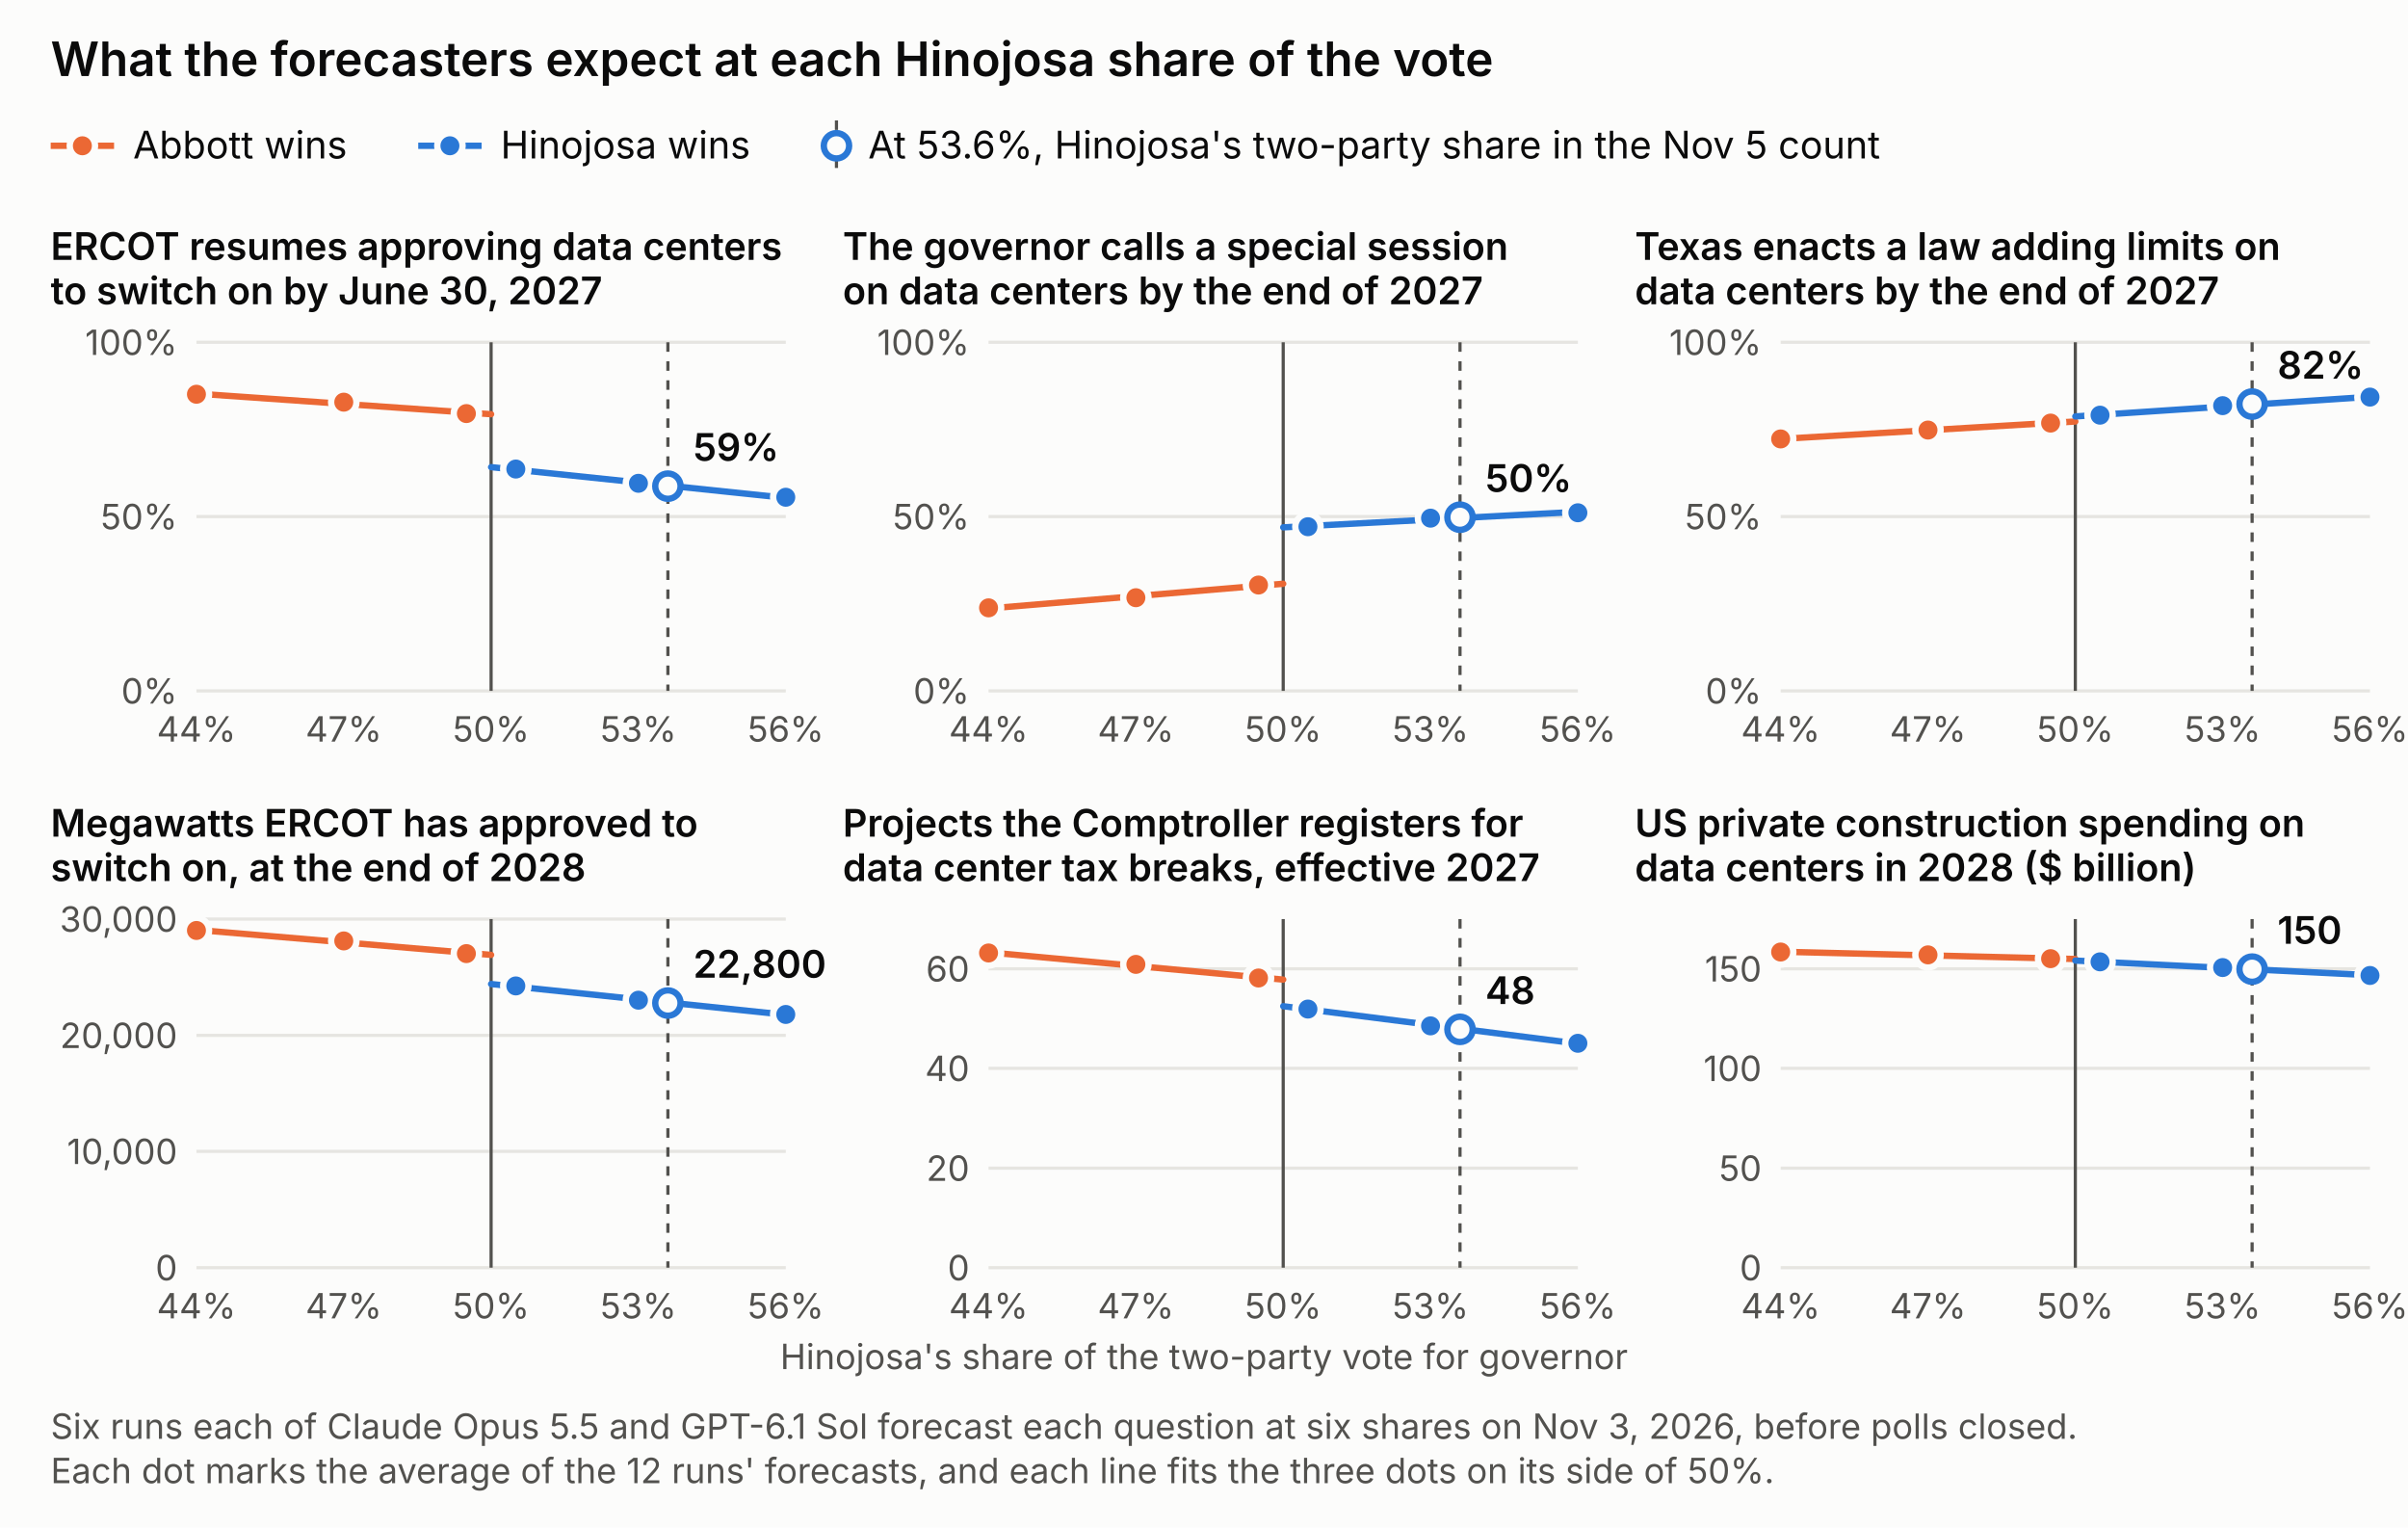
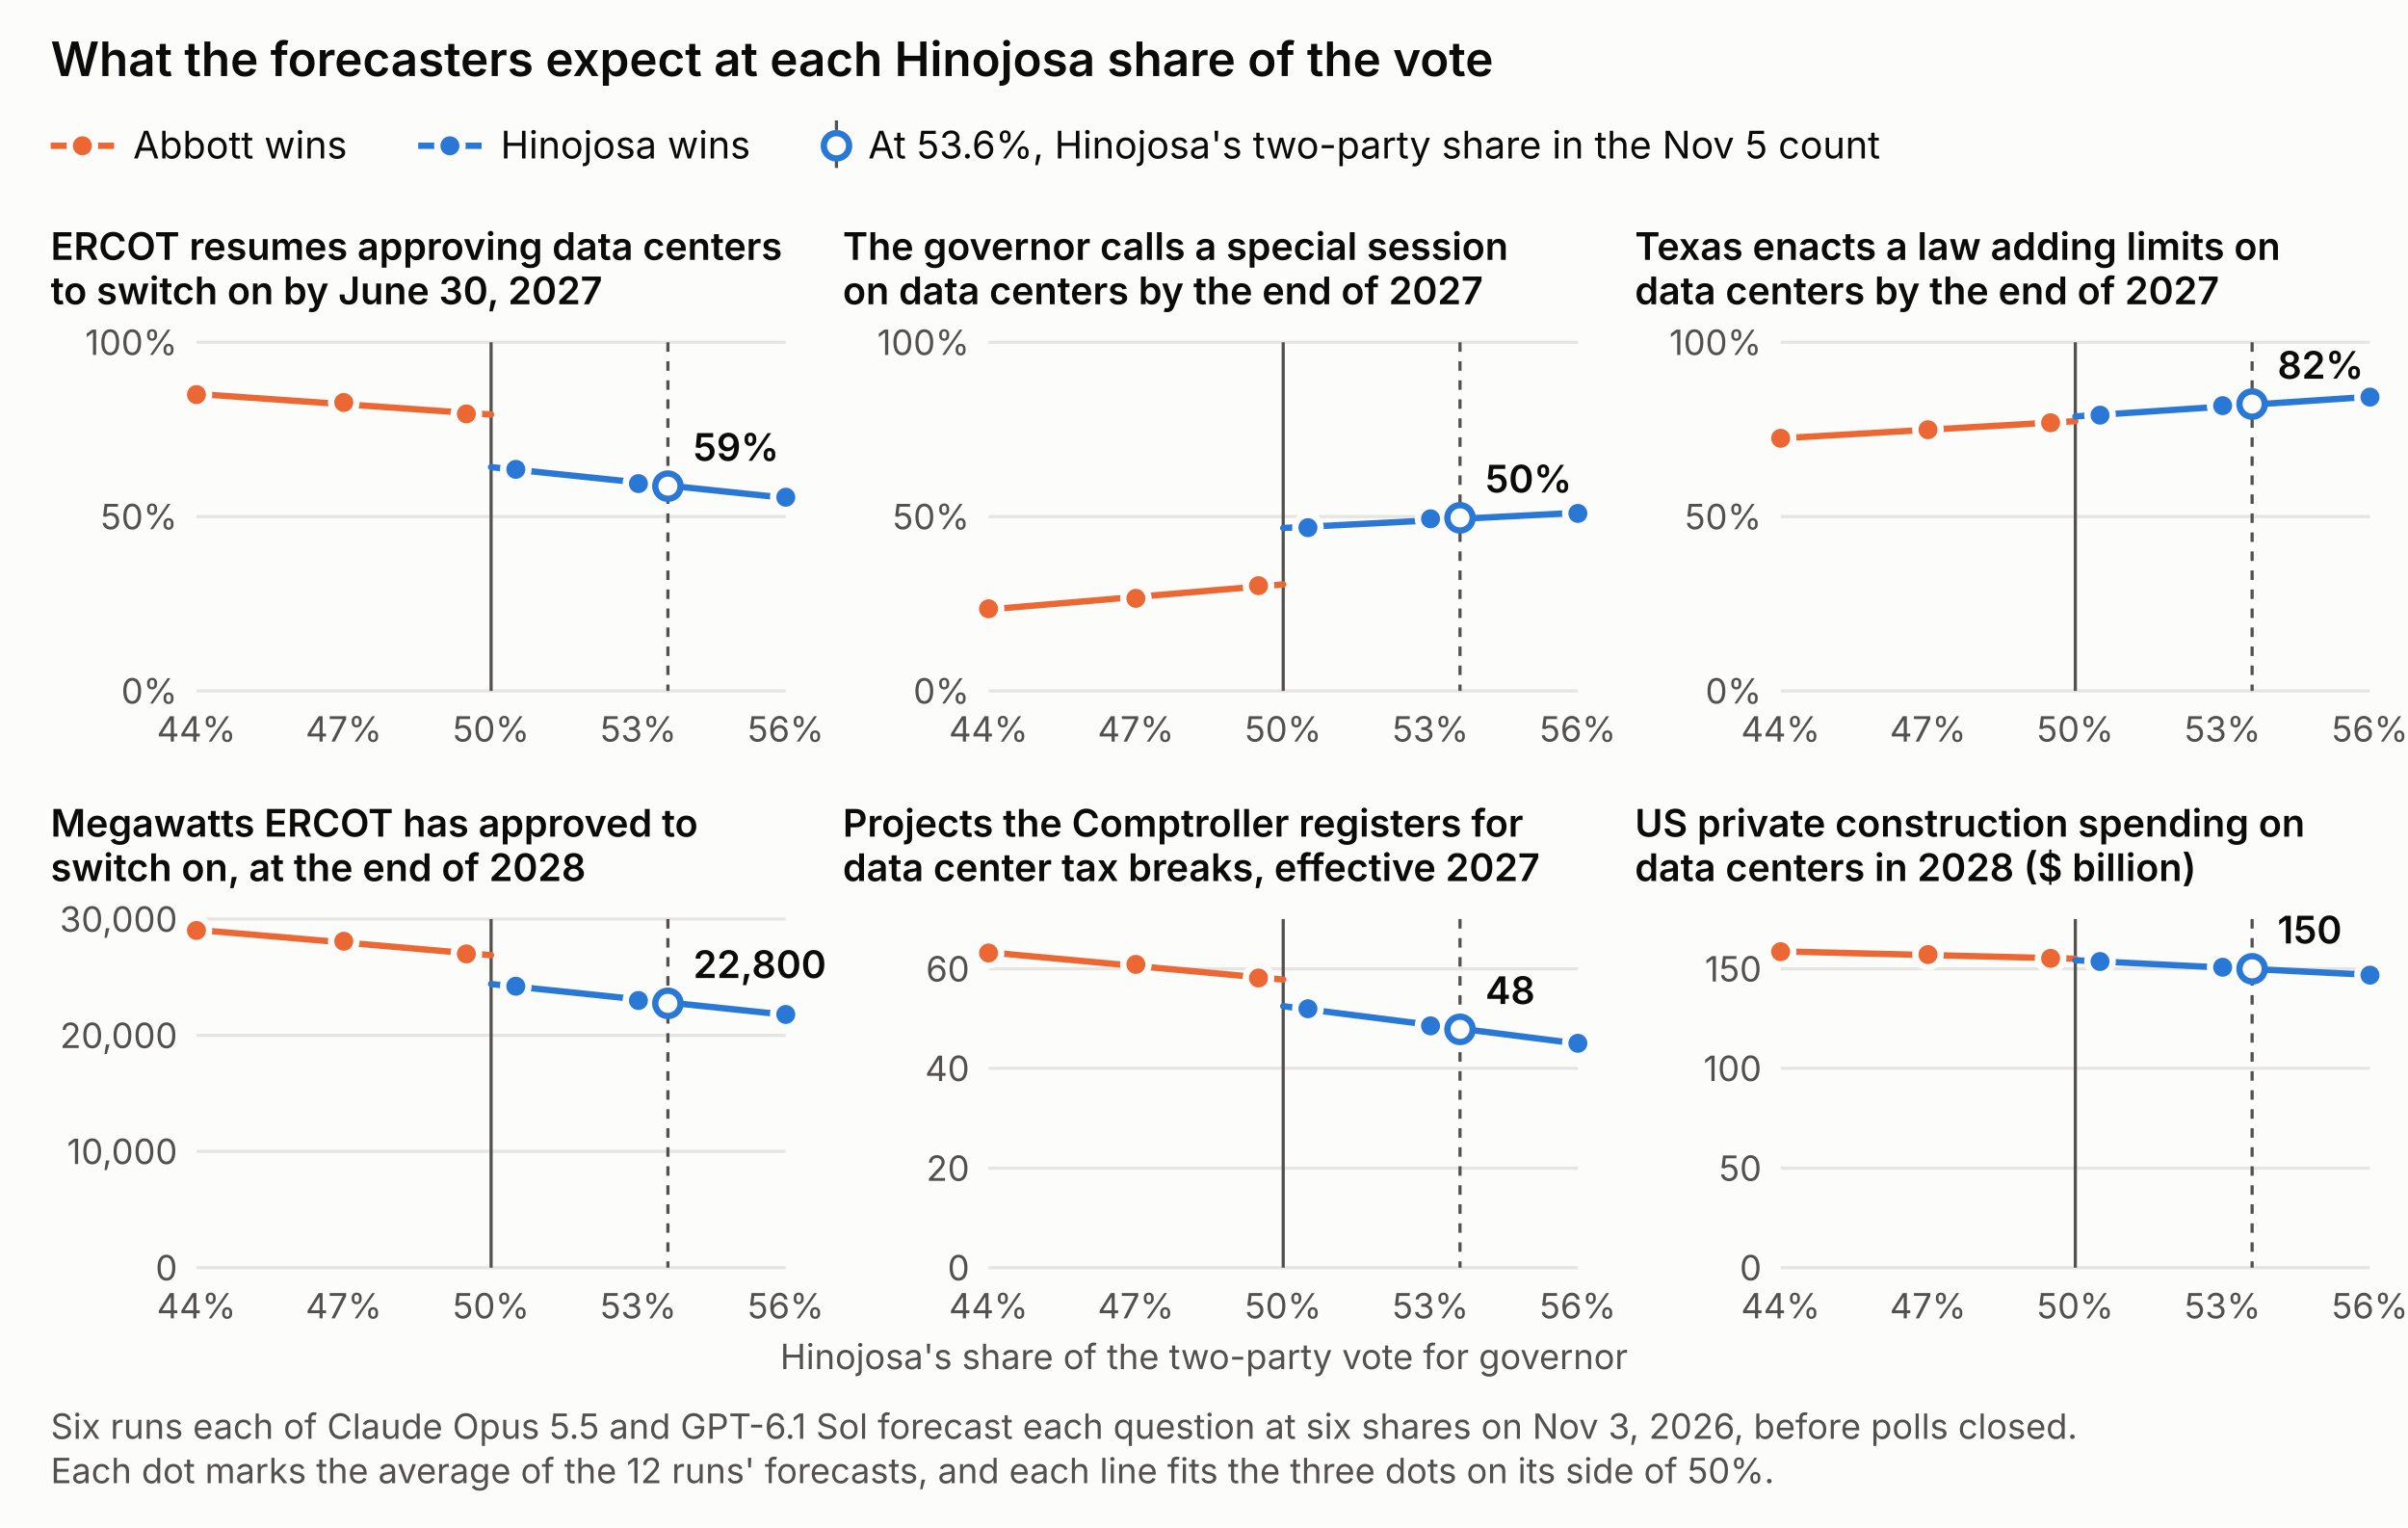
<svg xmlns="http://www.w3.org/2000/svg" viewBox="0 0 760 482" width="760" height="482" font-family="Inter, system-ui, -apple-system, Segoe UI, Roboto, sans-serif" role="img" aria-label="What the forecasters expect at each Hinojosa share of the vote">
  <rect width="100%" height="100%" fill="#fcfcfb" />
  <text x="16" y="24" font-size="15" font-weight="600" fill="#0b0b0b">What the forecasters expect at each Hinojosa share of the vote</text>
  <line x1="16" x2="36" y1="46" y2="46" stroke="#eb6834" stroke-width="2" />
  <circle cx="26.0" cy="46.0" r="4" fill="#eb6834" stroke="#fcfcfb" stroke-width="2" />
  <text x="42" y="50" font-size="12" fill="#0b0b0b">Abbott wins</text>
  <line x1="132" x2="152" y1="46" y2="46" stroke="#2a78d6" stroke-width="2" />
  <circle cx="142.0" cy="46.0" r="4" fill="#2a78d6" stroke="#fcfcfb" stroke-width="2" />
  <text x="158" y="50" font-size="12" fill="#0b0b0b">Hinojosa wins</text>
  <line x1="264" x2="264" y1="38" y2="54" stroke="#52514e" stroke-width="1" stroke-dasharray="3 3" />
  <circle cx="264.0" cy="46.0" r="4" fill="#fcfcfb" stroke="#2a78d6" stroke-width="2" />
  <text x="274" y="50" font-size="12" fill="#0b0b0b">At 53.6%, Hinojosa's two-party share in the Nov 5 count</text>
  <text x="16" y="82" font-size="12" font-weight="600" fill="#0b0b0b">ERCOT resumes approving data centers</text>
  <text x="16" y="96" font-size="12" font-weight="600" fill="#0b0b0b">to switch on by June 30, 2027</text>
  <line x1="62" x2="248" y1="218.0" y2="218.0" stroke="#e6e5e1" />
  <text x="56" y="222.0" font-size="11" fill="#52514e" text-anchor="end">0%</text>
  <line x1="62" x2="248" y1="163.0" y2="163.0" stroke="#e6e5e1" />
  <text x="56" y="167.0" font-size="11" fill="#52514e" text-anchor="end">50%</text>
  <line x1="62" x2="248" y1="108.0" y2="108.0" stroke="#e6e5e1" />
  <text x="56" y="112.0" font-size="11" fill="#52514e" text-anchor="end">100%</text>
  <text x="62.0" y="234" font-size="11" fill="#52514e" text-anchor="middle">44%</text>
  <text x="108.5" y="234" font-size="11" fill="#52514e" text-anchor="middle">47%</text>
  <text x="155.0" y="234" font-size="11" fill="#52514e" text-anchor="middle">50%</text>
  <text x="201.5" y="234" font-size="11" fill="#52514e" text-anchor="middle">53%</text>
  <text x="248.0" y="234" font-size="11" fill="#52514e" text-anchor="middle">56%</text>
  <line x1="155.0" x2="155.0" y1="108" y2="218" stroke="#52514e" stroke-width="1" />
  <line x1="210.8" x2="210.8" y1="108" y2="218" stroke="#52514e" stroke-width="1" stroke-dasharray="3 3" />
  <g>
-     <line x1="62.0" y1="124.2" x2="155.0" y2="130.7" stroke="#eb6834" stroke-width="2" stroke-linecap="round" />
-   </g>
-   <g>
-     <circle cx="62.0" cy="124.4" r="4" fill="#eb6834" stroke="#fcfcfb" stroke-width="2" />
-   </g>
-   <g>
-     <circle cx="108.5" cy="126.9" r="4" fill="#eb6834" stroke="#fcfcfb" stroke-width="2" />
-   </g>
-   <g>
-     <circle cx="147.2" cy="130.5" r="4" fill="#eb6834" stroke="#fcfcfb" stroke-width="2" />
+     <line x1="62.0" y1="124.3" x2="155.0" y2="130.8" stroke="#eb6834" stroke-width="2" stroke-linecap="round" />
+   </g>
+   <g>
+     <circle cx="62.0" cy="124.5" r="4" fill="#eb6834" stroke="#fcfcfb" stroke-width="2" />
+   </g>
+   <g>
+     <circle cx="108.5" cy="127.0" r="4" fill="#eb6834" stroke="#fcfcfb" stroke-width="2" />
+   </g>
+   <g>
+     <circle cx="147.2" cy="130.6" r="4" fill="#eb6834" stroke="#fcfcfb" stroke-width="2" />
  </g>
  <g>
    <line x1="155.0" y1="147.4" x2="248.0" y2="157.1" stroke="#2a78d6" stroke-width="2" stroke-linecap="round" />
  </g>
  <g>
-     <circle cx="162.8" cy="148.0" r="4" fill="#2a78d6" stroke="#fcfcfb" stroke-width="2" />
-   </g>
-   <g>
-     <circle cx="201.5" cy="152.5" r="4" fill="#2a78d6" stroke="#fcfcfb" stroke-width="2" />
+     <circle cx="162.8" cy="148.1" r="4" fill="#2a78d6" stroke="#fcfcfb" stroke-width="2" />
+   </g>
+   <g>
+     <circle cx="201.5" cy="152.6" r="4" fill="#2a78d6" stroke="#fcfcfb" stroke-width="2" />
  </g>
  <g>
    <circle cx="248.0" cy="156.9" r="4" fill="#2a78d6" stroke="#fcfcfb" stroke-width="2" />
  </g>
  <g>
    <circle cx="210.8" cy="153.4" r="4" fill="#fcfcfb" stroke="#2a78d6" stroke-width="2" />
  </g>
  <text x="218.8" y="145.4" font-size="12" font-weight="600" fill="#0b0b0b">59%</text>
  <text x="266" y="82" font-size="12" font-weight="600" fill="#0b0b0b">The governor calls a special session</text>
  <text x="266" y="96" font-size="12" font-weight="600" fill="#0b0b0b">on data centers by the end of 2027</text>
  <line x1="312" x2="498" y1="218.0" y2="218.0" stroke="#e6e5e1" />
  <text x="306" y="222.0" font-size="11" fill="#52514e" text-anchor="end">0%</text>
  <line x1="312" x2="498" y1="163.0" y2="163.0" stroke="#e6e5e1" />
  <text x="306" y="167.0" font-size="11" fill="#52514e" text-anchor="end">50%</text>
  <line x1="312" x2="498" y1="108.0" y2="108.0" stroke="#e6e5e1" />
  <text x="306" y="112.0" font-size="11" fill="#52514e" text-anchor="end">100%</text>
  <text x="312.0" y="234" font-size="11" fill="#52514e" text-anchor="middle">44%</text>
  <text x="358.5" y="234" font-size="11" fill="#52514e" text-anchor="middle">47%</text>
  <text x="405.0" y="234" font-size="11" fill="#52514e" text-anchor="middle">50%</text>
  <text x="451.5" y="234" font-size="11" fill="#52514e" text-anchor="middle">53%</text>
  <text x="498.0" y="234" font-size="11" fill="#52514e" text-anchor="middle">56%</text>
  <line x1="405.0" x2="405.0" y1="108" y2="218" stroke="#52514e" stroke-width="1" />
  <line x1="460.8" x2="460.8" y1="108" y2="218" stroke="#52514e" stroke-width="1" stroke-dasharray="3 3" />
  <g>
-     <line x1="312.0" y1="192.0" x2="405.0" y2="184.2" stroke="#eb6834" stroke-width="2" stroke-linecap="round" />
-   </g>
-   <g>
-     <circle cx="312.0" cy="191.8" r="4" fill="#eb6834" stroke="#fcfcfb" stroke-width="2" />
-   </g>
-   <g>
-     <circle cx="358.5" cy="188.6" r="4" fill="#eb6834" stroke="#fcfcfb" stroke-width="2" />
-   </g>
-   <g>
-     <circle cx="397.2" cy="184.6" r="4" fill="#eb6834" stroke="#fcfcfb" stroke-width="2" />
-   </g>
-   <g>
-     <line x1="405.0" y1="166.4" x2="498.0" y2="161.5" stroke="#2a78d6" stroke-width="2" stroke-linecap="round" />
-   </g>
-   <g>
-     <circle cx="412.8" cy="166.2" r="4" fill="#2a78d6" stroke="#fcfcfb" stroke-width="2" />
-   </g>
-   <g>
-     <circle cx="451.5" cy="163.5" r="4" fill="#2a78d6" stroke="#fcfcfb" stroke-width="2" />
-   </g>
-   <g>
-     <circle cx="498.0" cy="161.8" r="4" fill="#2a78d6" stroke="#fcfcfb" stroke-width="2" />
-   </g>
-   <g>
-     <circle cx="460.8" cy="163.2" r="4" fill="#fcfcfb" stroke="#2a78d6" stroke-width="2" />
-   </g>
-   <text x="468.8" y="155.2" font-size="12" font-weight="600" fill="#0b0b0b">50%</text>
+     <line x1="312.0" y1="192.3" x2="405.0" y2="184.4" stroke="#eb6834" stroke-width="2" stroke-linecap="round" />
+   </g>
+   <g>
+     <circle cx="312.0" cy="192.1" r="4" fill="#eb6834" stroke="#fcfcfb" stroke-width="2" />
+   </g>
+   <g>
+     <circle cx="358.5" cy="188.8" r="4" fill="#eb6834" stroke="#fcfcfb" stroke-width="2" />
+   </g>
+   <g>
+     <circle cx="397.2" cy="184.8" r="4" fill="#eb6834" stroke="#fcfcfb" stroke-width="2" />
+   </g>
+   <g>
+     <line x1="405.0" y1="166.6" x2="498.0" y2="161.8" stroke="#2a78d6" stroke-width="2" stroke-linecap="round" />
+   </g>
+   <g>
+     <circle cx="412.8" cy="166.5" r="4" fill="#2a78d6" stroke="#fcfcfb" stroke-width="2" />
+   </g>
+   <g>
+     <circle cx="451.5" cy="163.7" r="4" fill="#2a78d6" stroke="#fcfcfb" stroke-width="2" />
+   </g>
+   <g>
+     <circle cx="498.0" cy="162.0" r="4" fill="#2a78d6" stroke="#fcfcfb" stroke-width="2" />
+   </g>
+   <g>
+     <circle cx="460.8" cy="163.4" r="4" fill="#fcfcfb" stroke="#2a78d6" stroke-width="2" />
+   </g>
+   <text x="468.8" y="155.4" font-size="12" font-weight="600" fill="#0b0b0b">50%</text>
  <text x="516" y="82" font-size="12" font-weight="600" fill="#0b0b0b">Texas enacts a law adding limits on</text>
  <text x="516" y="96" font-size="12" font-weight="600" fill="#0b0b0b">data centers by the end of 2027</text>
  <line x1="562" x2="748" y1="218.0" y2="218.0" stroke="#e6e5e1" />
  <text x="556" y="222.0" font-size="11" fill="#52514e" text-anchor="end">0%</text>
  <line x1="562" x2="748" y1="163.0" y2="163.0" stroke="#e6e5e1" />
  <text x="556" y="167.0" font-size="11" fill="#52514e" text-anchor="end">50%</text>
  <line x1="562" x2="748" y1="108.0" y2="108.0" stroke="#e6e5e1" />
  <text x="556" y="112.0" font-size="11" fill="#52514e" text-anchor="end">100%</text>
  <text x="562.0" y="234" font-size="11" fill="#52514e" text-anchor="middle">44%</text>
  <text x="608.5" y="234" font-size="11" fill="#52514e" text-anchor="middle">47%</text>
  <text x="655.0" y="234" font-size="11" fill="#52514e" text-anchor="middle">50%</text>
  <text x="701.5" y="234" font-size="11" fill="#52514e" text-anchor="middle">53%</text>
  <text x="748.0" y="234" font-size="11" fill="#52514e" text-anchor="middle">56%</text>
  <line x1="655.0" x2="655.0" y1="108" y2="218" stroke="#52514e" stroke-width="1" />
  <line x1="710.8" x2="710.8" y1="108" y2="218" stroke="#52514e" stroke-width="1" stroke-dasharray="3 3" />
  <g>
-     <line x1="562.0" y1="138.5" x2="655.0" y2="133.0" stroke="#eb6834" stroke-width="2" stroke-linecap="round" />
-   </g>
-   <g>
-     <circle cx="562.0" cy="138.5" r="4" fill="#eb6834" stroke="#fcfcfb" stroke-width="2" />
-   </g>
-   <g>
-     <circle cx="608.5" cy="135.7" r="4" fill="#eb6834" stroke="#fcfcfb" stroke-width="2" />
-   </g>
-   <g>
-     <circle cx="647.2" cy="133.5" r="4" fill="#eb6834" stroke="#fcfcfb" stroke-width="2" />
+     <line x1="562.0" y1="138.3" x2="655.0" y2="132.9" stroke="#eb6834" stroke-width="2" stroke-linecap="round" />
+   </g>
+   <g>
+     <circle cx="562.0" cy="138.3" r="4" fill="#eb6834" stroke="#fcfcfb" stroke-width="2" />
+   </g>
+   <g>
+     <circle cx="608.5" cy="135.6" r="4" fill="#eb6834" stroke="#fcfcfb" stroke-width="2" />
+   </g>
+   <g>
+     <circle cx="647.2" cy="133.4" r="4" fill="#eb6834" stroke="#fcfcfb" stroke-width="2" />
  </g>
  <g>
    <line x1="655.0" y1="131.4" x2="748.0" y2="125.2" stroke="#2a78d6" stroke-width="2" stroke-linecap="round" />
  </g>
  <g>
    <circle cx="662.8" cy="131.0" r="4" fill="#2a78d6" stroke="#fcfcfb" stroke-width="2" />
  </g>
  <g>
    <circle cx="701.5" cy="128.0" r="4" fill="#2a78d6" stroke="#fcfcfb" stroke-width="2" />
  </g>
  <g>
    <circle cx="748.0" cy="125.3" r="4" fill="#2a78d6" stroke="#fcfcfb" stroke-width="2" />
  </g>
  <g>
    <circle cx="710.8" cy="127.5" r="4" fill="#fcfcfb" stroke="#2a78d6" stroke-width="2" />
  </g>
  <text x="718.8" y="119.5" font-size="12" font-weight="600" fill="#0b0b0b">82%</text>
  <text x="16" y="264" font-size="12" font-weight="600" fill="#0b0b0b">Megawatts ERCOT has approved to</text>
  <text x="16" y="278" font-size="12" font-weight="600" fill="#0b0b0b">switch on, at the end of 2028</text>
  <line x1="62" x2="248" y1="400.0" y2="400.0" stroke="#e6e5e1" />
  <text x="56" y="404.0" font-size="11" fill="#52514e" text-anchor="end">0</text>
  <line x1="62" x2="248" y1="363.3" y2="363.3" stroke="#e6e5e1" />
  <text x="56" y="367.3" font-size="11" fill="#52514e" text-anchor="end">10,000</text>
  <line x1="62" x2="248" y1="326.7" y2="326.7" stroke="#e6e5e1" />
  <text x="56" y="330.7" font-size="11" fill="#52514e" text-anchor="end">20,000</text>
  <line x1="62" x2="248" y1="290.0" y2="290.0" stroke="#e6e5e1" />
  <text x="56" y="294.0" font-size="11" fill="#52514e" text-anchor="end">30,000</text>
  <text x="62.0" y="416" font-size="11" fill="#52514e" text-anchor="middle">44%</text>
  <text x="108.5" y="416" font-size="11" fill="#52514e" text-anchor="middle">47%</text>
  <text x="155.0" y="416" font-size="11" fill="#52514e" text-anchor="middle">50%</text>
  <text x="201.5" y="416" font-size="11" fill="#52514e" text-anchor="middle">53%</text>
  <text x="248.0" y="416" font-size="11" fill="#52514e" text-anchor="middle">56%</text>
  <line x1="155.0" x2="155.0" y1="290" y2="400" stroke="#52514e" stroke-width="1" />
  <line x1="210.8" x2="210.8" y1="290" y2="400" stroke="#52514e" stroke-width="1" stroke-dasharray="3 3" />
  <g>
-     <line x1="62.0" y1="293.4" x2="155.0" y2="301.3" stroke="#eb6834" stroke-width="2" stroke-linecap="round" />
+     <line x1="62.0" y1="293.4" x2="155.0" y2="301.4" stroke="#eb6834" stroke-width="2" stroke-linecap="round" />
  </g>
  <g>
    <circle cx="62.0" cy="293.6" r="4" fill="#eb6834" stroke="#fcfcfb" stroke-width="2" />
  </g>
  <g>
-     <circle cx="108.5" cy="296.9" r="4" fill="#eb6834" stroke="#fcfcfb" stroke-width="2" />
-   </g>
-   <g>
-     <circle cx="147.2" cy="300.9" r="4" fill="#eb6834" stroke="#fcfcfb" stroke-width="2" />
+     <circle cx="108.5" cy="297.0" r="4" fill="#eb6834" stroke="#fcfcfb" stroke-width="2" />
+   </g>
+   <g>
+     <circle cx="147.2" cy="301.0" r="4" fill="#eb6834" stroke="#fcfcfb" stroke-width="2" />
  </g>
  <g>
    <line x1="155.0" y1="310.5" x2="248.0" y2="320.2" stroke="#2a78d6" stroke-width="2" stroke-linecap="round" />
  </g>
  <g>
-     <circle cx="162.8" cy="311.1" r="4" fill="#2a78d6" stroke="#fcfcfb" stroke-width="2" />
-   </g>
-   <g>
-     <circle cx="201.5" cy="315.6" r="4" fill="#2a78d6" stroke="#fcfcfb" stroke-width="2" />
+     <circle cx="162.8" cy="311.2" r="4" fill="#2a78d6" stroke="#fcfcfb" stroke-width="2" />
+   </g>
+   <g>
+     <circle cx="201.5" cy="315.7" r="4" fill="#2a78d6" stroke="#fcfcfb" stroke-width="2" />
  </g>
  <g>
    <circle cx="248.0" cy="320.1" r="4" fill="#2a78d6" stroke="#fcfcfb" stroke-width="2" />
  </g>
  <g>
-     <circle cx="210.8" cy="316.5" r="4" fill="#fcfcfb" stroke="#2a78d6" stroke-width="2" />
-   </g>
-   <text x="218.8" y="308.5" font-size="12" font-weight="600" fill="#0b0b0b">22,800</text>
+     <circle cx="210.8" cy="316.6" r="4" fill="#fcfcfb" stroke="#2a78d6" stroke-width="2" />
+   </g>
+   <text x="218.8" y="308.6" font-size="12" font-weight="600" fill="#0b0b0b">22,800</text>
  <text x="266" y="264" font-size="12" font-weight="600" fill="#0b0b0b">Projects the Comptroller registers for</text>
  <text x="266" y="278" font-size="12" font-weight="600" fill="#0b0b0b">data center tax breaks, effective 2027</text>
  <line x1="312" x2="498" y1="400.0" y2="400.0" stroke="#e6e5e1" />
  <text x="306" y="404.0" font-size="11" fill="#52514e" text-anchor="end">0</text>
  <line x1="312" x2="498" y1="368.6" y2="368.6" stroke="#e6e5e1" />
  <text x="306" y="372.6" font-size="11" fill="#52514e" text-anchor="end">20</text>
  <line x1="312" x2="498" y1="337.1" y2="337.1" stroke="#e6e5e1" />
  <text x="306" y="341.1" font-size="11" fill="#52514e" text-anchor="end">40</text>
  <line x1="312" x2="498" y1="305.7" y2="305.7" stroke="#e6e5e1" />
  <text x="306" y="309.7" font-size="11" fill="#52514e" text-anchor="end">60</text>
  <text x="312.0" y="416" font-size="11" fill="#52514e" text-anchor="middle">44%</text>
  <text x="358.5" y="416" font-size="11" fill="#52514e" text-anchor="middle">47%</text>
  <text x="405.0" y="416" font-size="11" fill="#52514e" text-anchor="middle">50%</text>
  <text x="451.5" y="416" font-size="11" fill="#52514e" text-anchor="middle">53%</text>
  <text x="498.0" y="416" font-size="11" fill="#52514e" text-anchor="middle">56%</text>
  <line x1="405.0" x2="405.0" y1="290" y2="400" stroke="#52514e" stroke-width="1" />
  <line x1="460.8" x2="460.8" y1="290" y2="400" stroke="#52514e" stroke-width="1" stroke-dasharray="3 3" />
  <g>
    <line x1="312.0" y1="300.5" x2="405.0" y2="309.1" stroke="#eb6834" stroke-width="2" stroke-linecap="round" />
  </g>
  <g>
    <circle cx="312.0" cy="300.7" r="4" fill="#eb6834" stroke="#fcfcfb" stroke-width="2" />
  </g>
  <g>
    <circle cx="358.5" cy="304.3" r="4" fill="#eb6834" stroke="#fcfcfb" stroke-width="2" />
  </g>
  <g>
    <circle cx="397.2" cy="308.6" r="4" fill="#eb6834" stroke="#fcfcfb" stroke-width="2" />
  </g>
  <g>
    <line x1="405.0" y1="317.5" x2="498.0" y2="329.3" stroke="#2a78d6" stroke-width="2" stroke-linecap="round" />
  </g>
  <g>
-     <circle cx="412.8" cy="318.4" r="4" fill="#2a78d6" stroke="#fcfcfb" stroke-width="2" />
+     <circle cx="412.8" cy="318.3" r="4" fill="#2a78d6" stroke="#fcfcfb" stroke-width="2" />
  </g>
  <g>
    <circle cx="451.5" cy="323.7" r="4" fill="#2a78d6" stroke="#fcfcfb" stroke-width="2" />
  </g>
  <g>
    <circle cx="498.0" cy="329.2" r="4" fill="#2a78d6" stroke="#fcfcfb" stroke-width="2" />
  </g>
  <g>
    <circle cx="460.8" cy="324.8" r="4" fill="#fcfcfb" stroke="#2a78d6" stroke-width="2" />
  </g>
  <text x="468.8" y="316.8" font-size="12" font-weight="600" fill="#0b0b0b">48</text>
  <text x="516" y="264" font-size="12" font-weight="600" fill="#0b0b0b">US private construction spending on</text>
  <text x="516" y="278" font-size="12" font-weight="600" fill="#0b0b0b">data centers in 2028 ($ billion)</text>
  <line x1="562" x2="748" y1="400.0" y2="400.0" stroke="#e6e5e1" />
  <text x="556" y="404.0" font-size="11" fill="#52514e" text-anchor="end">0</text>
  <line x1="562" x2="748" y1="368.6" y2="368.6" stroke="#e6e5e1" />
  <text x="556" y="372.6" font-size="11" fill="#52514e" text-anchor="end">50</text>
  <line x1="562" x2="748" y1="337.1" y2="337.1" stroke="#e6e5e1" />
  <text x="556" y="341.1" font-size="11" fill="#52514e" text-anchor="end">100</text>
  <line x1="562" x2="748" y1="305.7" y2="305.7" stroke="#e6e5e1" />
  <text x="556" y="309.7" font-size="11" fill="#52514e" text-anchor="end">150</text>
  <text x="562.0" y="416" font-size="11" fill="#52514e" text-anchor="middle">44%</text>
  <text x="608.5" y="416" font-size="11" fill="#52514e" text-anchor="middle">47%</text>
  <text x="655.0" y="416" font-size="11" fill="#52514e" text-anchor="middle">50%</text>
  <text x="701.5" y="416" font-size="11" fill="#52514e" text-anchor="middle">53%</text>
  <text x="748.0" y="416" font-size="11" fill="#52514e" text-anchor="middle">56%</text>
  <line x1="655.0" x2="655.0" y1="290" y2="400" stroke="#52514e" stroke-width="1" />
  <line x1="710.8" x2="710.8" y1="290" y2="400" stroke="#52514e" stroke-width="1" stroke-dasharray="3 3" />
  <g>
-     <line x1="562.0" y1="300.3" x2="655.0" y2="302.6" stroke="#eb6834" stroke-width="2" stroke-linecap="round" />
-   </g>
-   <g>
-     <circle cx="562.0" cy="300.4" r="4" fill="#eb6834" stroke="#fcfcfb" stroke-width="2" />
-   </g>
-   <g>
-     <circle cx="608.5" cy="301.3" r="4" fill="#eb6834" stroke="#fcfcfb" stroke-width="2" />
-   </g>
-   <g>
-     <circle cx="647.2" cy="302.5" r="4" fill="#eb6834" stroke="#fcfcfb" stroke-width="2" />
-   </g>
-   <g>
-     <line x1="655.0" y1="303.1" x2="748.0" y2="307.7" stroke="#2a78d6" stroke-width="2" stroke-linecap="round" />
-   </g>
-   <g>
-     <circle cx="662.8" cy="303.5" r="4" fill="#2a78d6" stroke="#fcfcfb" stroke-width="2" />
-   </g>
-   <g>
-     <circle cx="701.5" cy="305.3" r="4" fill="#2a78d6" stroke="#fcfcfb" stroke-width="2" />
-   </g>
-   <g>
-     <circle cx="748.0" cy="307.8" r="4" fill="#2a78d6" stroke="#fcfcfb" stroke-width="2" />
-   </g>
-   <g>
-     <circle cx="710.8" cy="305.8" r="4" fill="#fcfcfb" stroke="#2a78d6" stroke-width="2" />
-   </g>
-   <text x="718.8" y="297.8" font-size="12" font-weight="600" fill="#0b0b0b">150</text>
+     <line x1="562.0" y1="300.2" x2="655.0" y2="302.5" stroke="#eb6834" stroke-width="2" stroke-linecap="round" />
+   </g>
+   <g>
+     <circle cx="562.0" cy="300.3" r="4" fill="#eb6834" stroke="#fcfcfb" stroke-width="2" />
+   </g>
+   <g>
+     <circle cx="608.5" cy="301.2" r="4" fill="#eb6834" stroke="#fcfcfb" stroke-width="2" />
+   </g>
+   <g>
+     <circle cx="647.2" cy="302.4" r="4" fill="#eb6834" stroke="#fcfcfb" stroke-width="2" />
+   </g>
+   <g>
+     <line x1="655.0" y1="303.0" x2="748.0" y2="307.6" stroke="#2a78d6" stroke-width="2" stroke-linecap="round" />
+   </g>
+   <g>
+     <circle cx="662.8" cy="303.4" r="4" fill="#2a78d6" stroke="#fcfcfb" stroke-width="2" />
+   </g>
+   <g>
+     <circle cx="701.5" cy="305.2" r="4" fill="#2a78d6" stroke="#fcfcfb" stroke-width="2" />
+   </g>
+   <g>
+     <circle cx="748.0" cy="307.7" r="4" fill="#2a78d6" stroke="#fcfcfb" stroke-width="2" />
+   </g>
+   <g>
+     <circle cx="710.8" cy="305.7" r="4" fill="#fcfcfb" stroke="#2a78d6" stroke-width="2" />
+   </g>
+   <text x="718.8" y="297.7" font-size="12" font-weight="600" fill="#0b0b0b">150</text>
  <text x="380" y="432" font-size="11" fill="#52514e" text-anchor="middle">Hinojosa's share of the two-party vote for governor</text>
  <text x="16" y="454" font-size="11" fill="#52514e">Six runs each of Claude Opus 5.5 and GPT-6.1 Sol forecast each question at six shares on Nov 3, 2026, before polls closed.</text>
  <text x="16" y="468" font-size="11" fill="#52514e">Each dot marks the average of the 12 runs' forecasts, and each line fits the three dots on its side of 50%.</text>
</svg>
